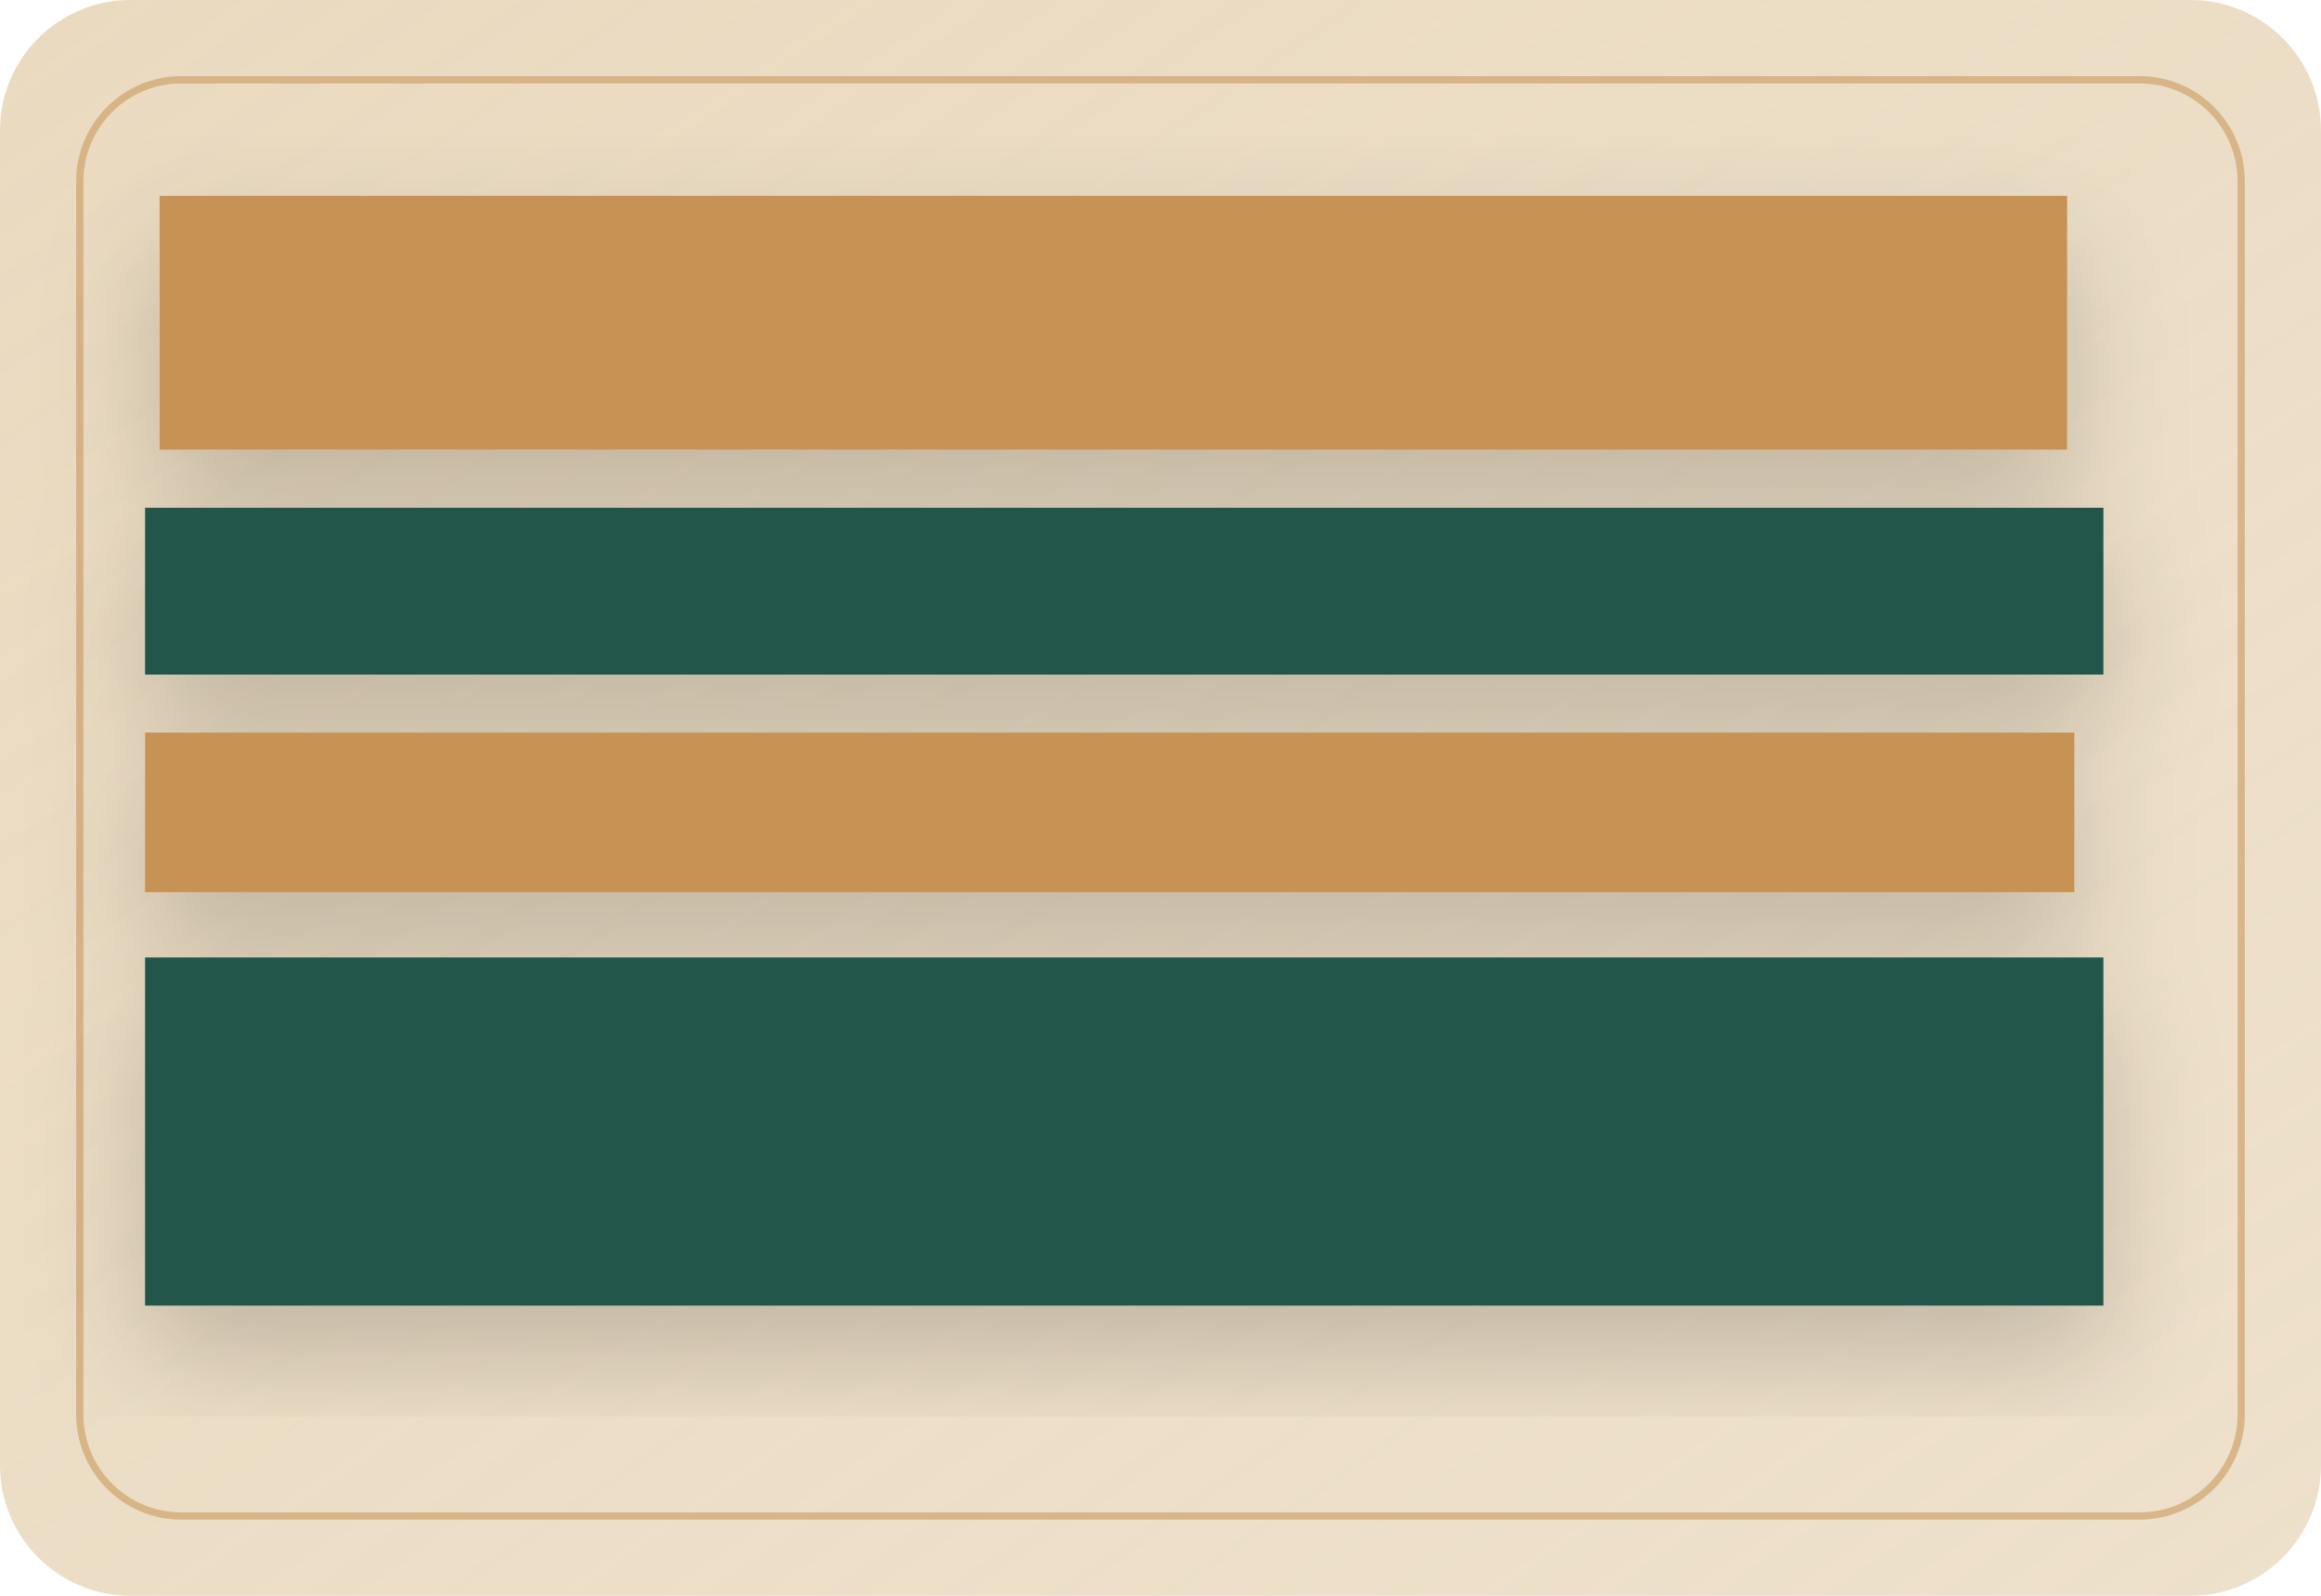
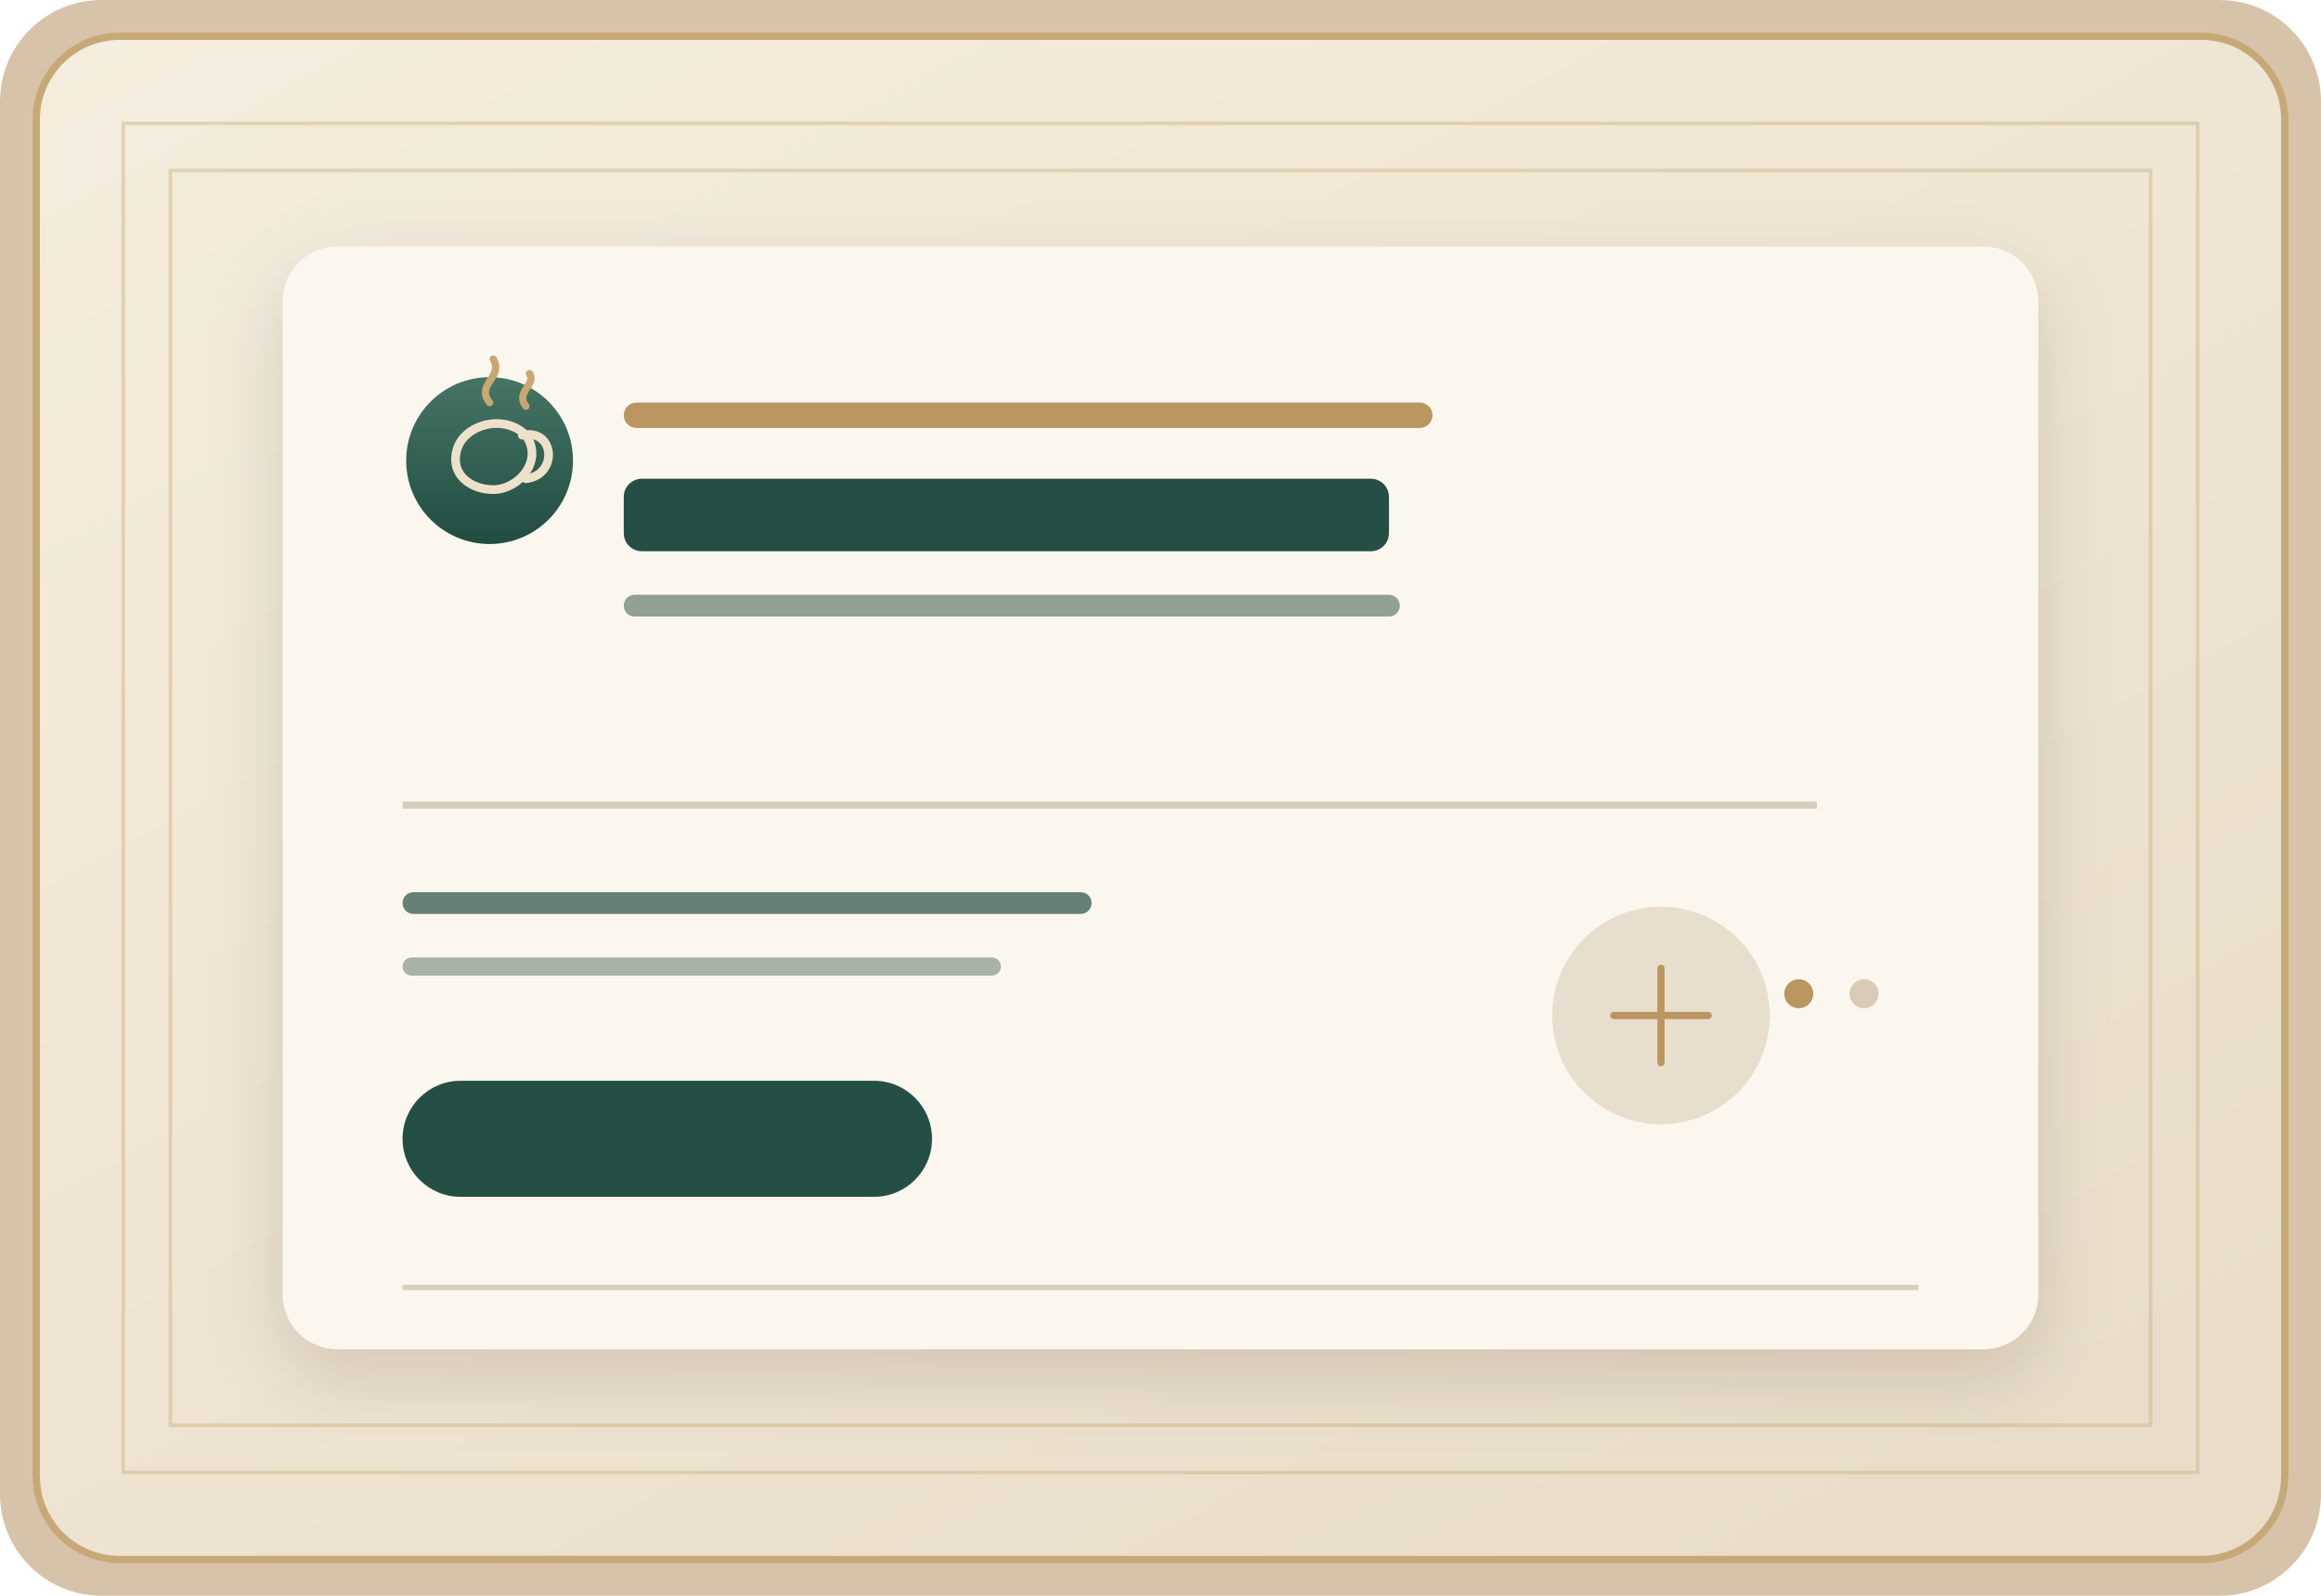
- <svg xmlns="http://www.w3.org/2000/svg" width="320" height="220" viewBox="0 0 320 220">
+ <svg xmlns="http://www.w3.org/2000/svg" width="640" height="440" viewBox="0 0 640 440" role="img" aria-label="カフェ告知の比較用図版">
  <defs>
-     <linearGradient id="g" x2="1" y2="1">
-       <stop stop-color="#eadac0" />
-       <stop offset="1" stop-color="#eadac0" stop-opacity=".82" />
+     <linearGradient id="paper" x2="0.8" y2="1">
+       <stop stop-color="#f5eddd" />
+       <stop offset="1" stop-color="#e9ddc9" />
    </linearGradient>
-     <filter id="s">
-       <feDropShadow dx="0" dy="7" stdDeviation="8" flood-color="#15110d" flood-opacity=".18" />
+     <linearGradient id="cup" x2="0" y2="1">
+       <stop stop-color="#457565" />
+       <stop offset="1" stop-color="#214c42" />
+     </linearGradient>
+     <filter id="shadow" x="-20%" y="-20%" width="140%" height="150%">
+       <feDropShadow dx="0" dy="8" stdDeviation="10" flood-color="#34251b" flood-opacity=".13" />
    </filter>
  </defs>
-   <rect width="320" height="220" rx="18" fill="url(#g)" />
-   <rect x="11" y="11" width="298" height="198" rx="14" fill="none" stroke="#c79354" stroke-opacity=".55" />
-   <g filter="url(#s)">
-     <rect x="22" y="27" width="263" height="35" fill="#c79354" />
-     <rect x="20" y="70" width="270" height="23" fill="#20564c" />
-     <rect x="20" y="101" width="266" height="22" fill="#c79354" />
-     <rect x="20" y="132" width="270" height="48" fill="#20564c" />
+   <rect width="640" height="440" rx="28" fill="#d6c3a9" />
+   <rect x="10" y="10" width="620" height="420" rx="23" fill="url(#paper)" stroke="#c7a977" stroke-width="2" />
+   <g fill="none" stroke="#c7a977" opacity=".4">
+     <path d="M34 34h572v372H34z" />
+     <path d="M47 47h546v346H47z" />
  </g>
+   <g filter="url(#shadow)">
+     <rect x="78" y="68" width="484" height="304" rx="15" fill="#fbf7ef" />
+   </g>
+   <g transform="translate(111 103)">
+     <circle cx="24" cy="24" r="23" fill="url(#cup)" />
+     <path d="M15 21c2-7 13-10 19-4 5 7-2 15-9 15-6 0-12-4-10-11m18-4c9-2 10 11 1 12" fill="none" stroke="#eee1cb" stroke-width="2.4" stroke-linecap="round" />
+     <path d="M24 8c-4-5 4-7 1-12m9 13c-3-4 3-6 1-9" fill="none" stroke="#c8a771" stroke-width="2" stroke-linecap="round" />
+   </g>
+   <rect x="172" y="111" width="223" height="7" rx="3.5" fill="#bb9660" />
+   <rect x="172" y="132" width="211" height="20" rx="5" fill="#254f45" />
+   <rect x="172" y="164" width="214" height="6" rx="3" fill="#647b6a" opacity=".7" />
+   <rect x="111" y="221" width="390" height="2" fill="#d8cebd" />
+   <rect x="111" y="246" width="190" height="6" rx="3" fill="#254f45" opacity=".7" />
+   <rect x="111" y="264" width="165" height="5" rx="2.5" fill="#647b6a" opacity=".55" />
+   <rect x="111" y="298" width="146" height="32" rx="16" fill="#254f45" />
+   <circle cx="458" cy="280" r="30" fill="#e8dece" />
+   <path d="M445 280h26m-13-13v26" stroke="#bb9660" stroke-width="2" stroke-linecap="round" />
+   <rect x="492" y="270" width="8" height="8" rx="4" fill="#bb9660" />
+   <rect x="510" y="270" width="8" height="8" rx="4" fill="#d9cbb5" />
+   <path d="M111 355h418" stroke="#d8cebd" stroke-width="1.5" />
</svg>
